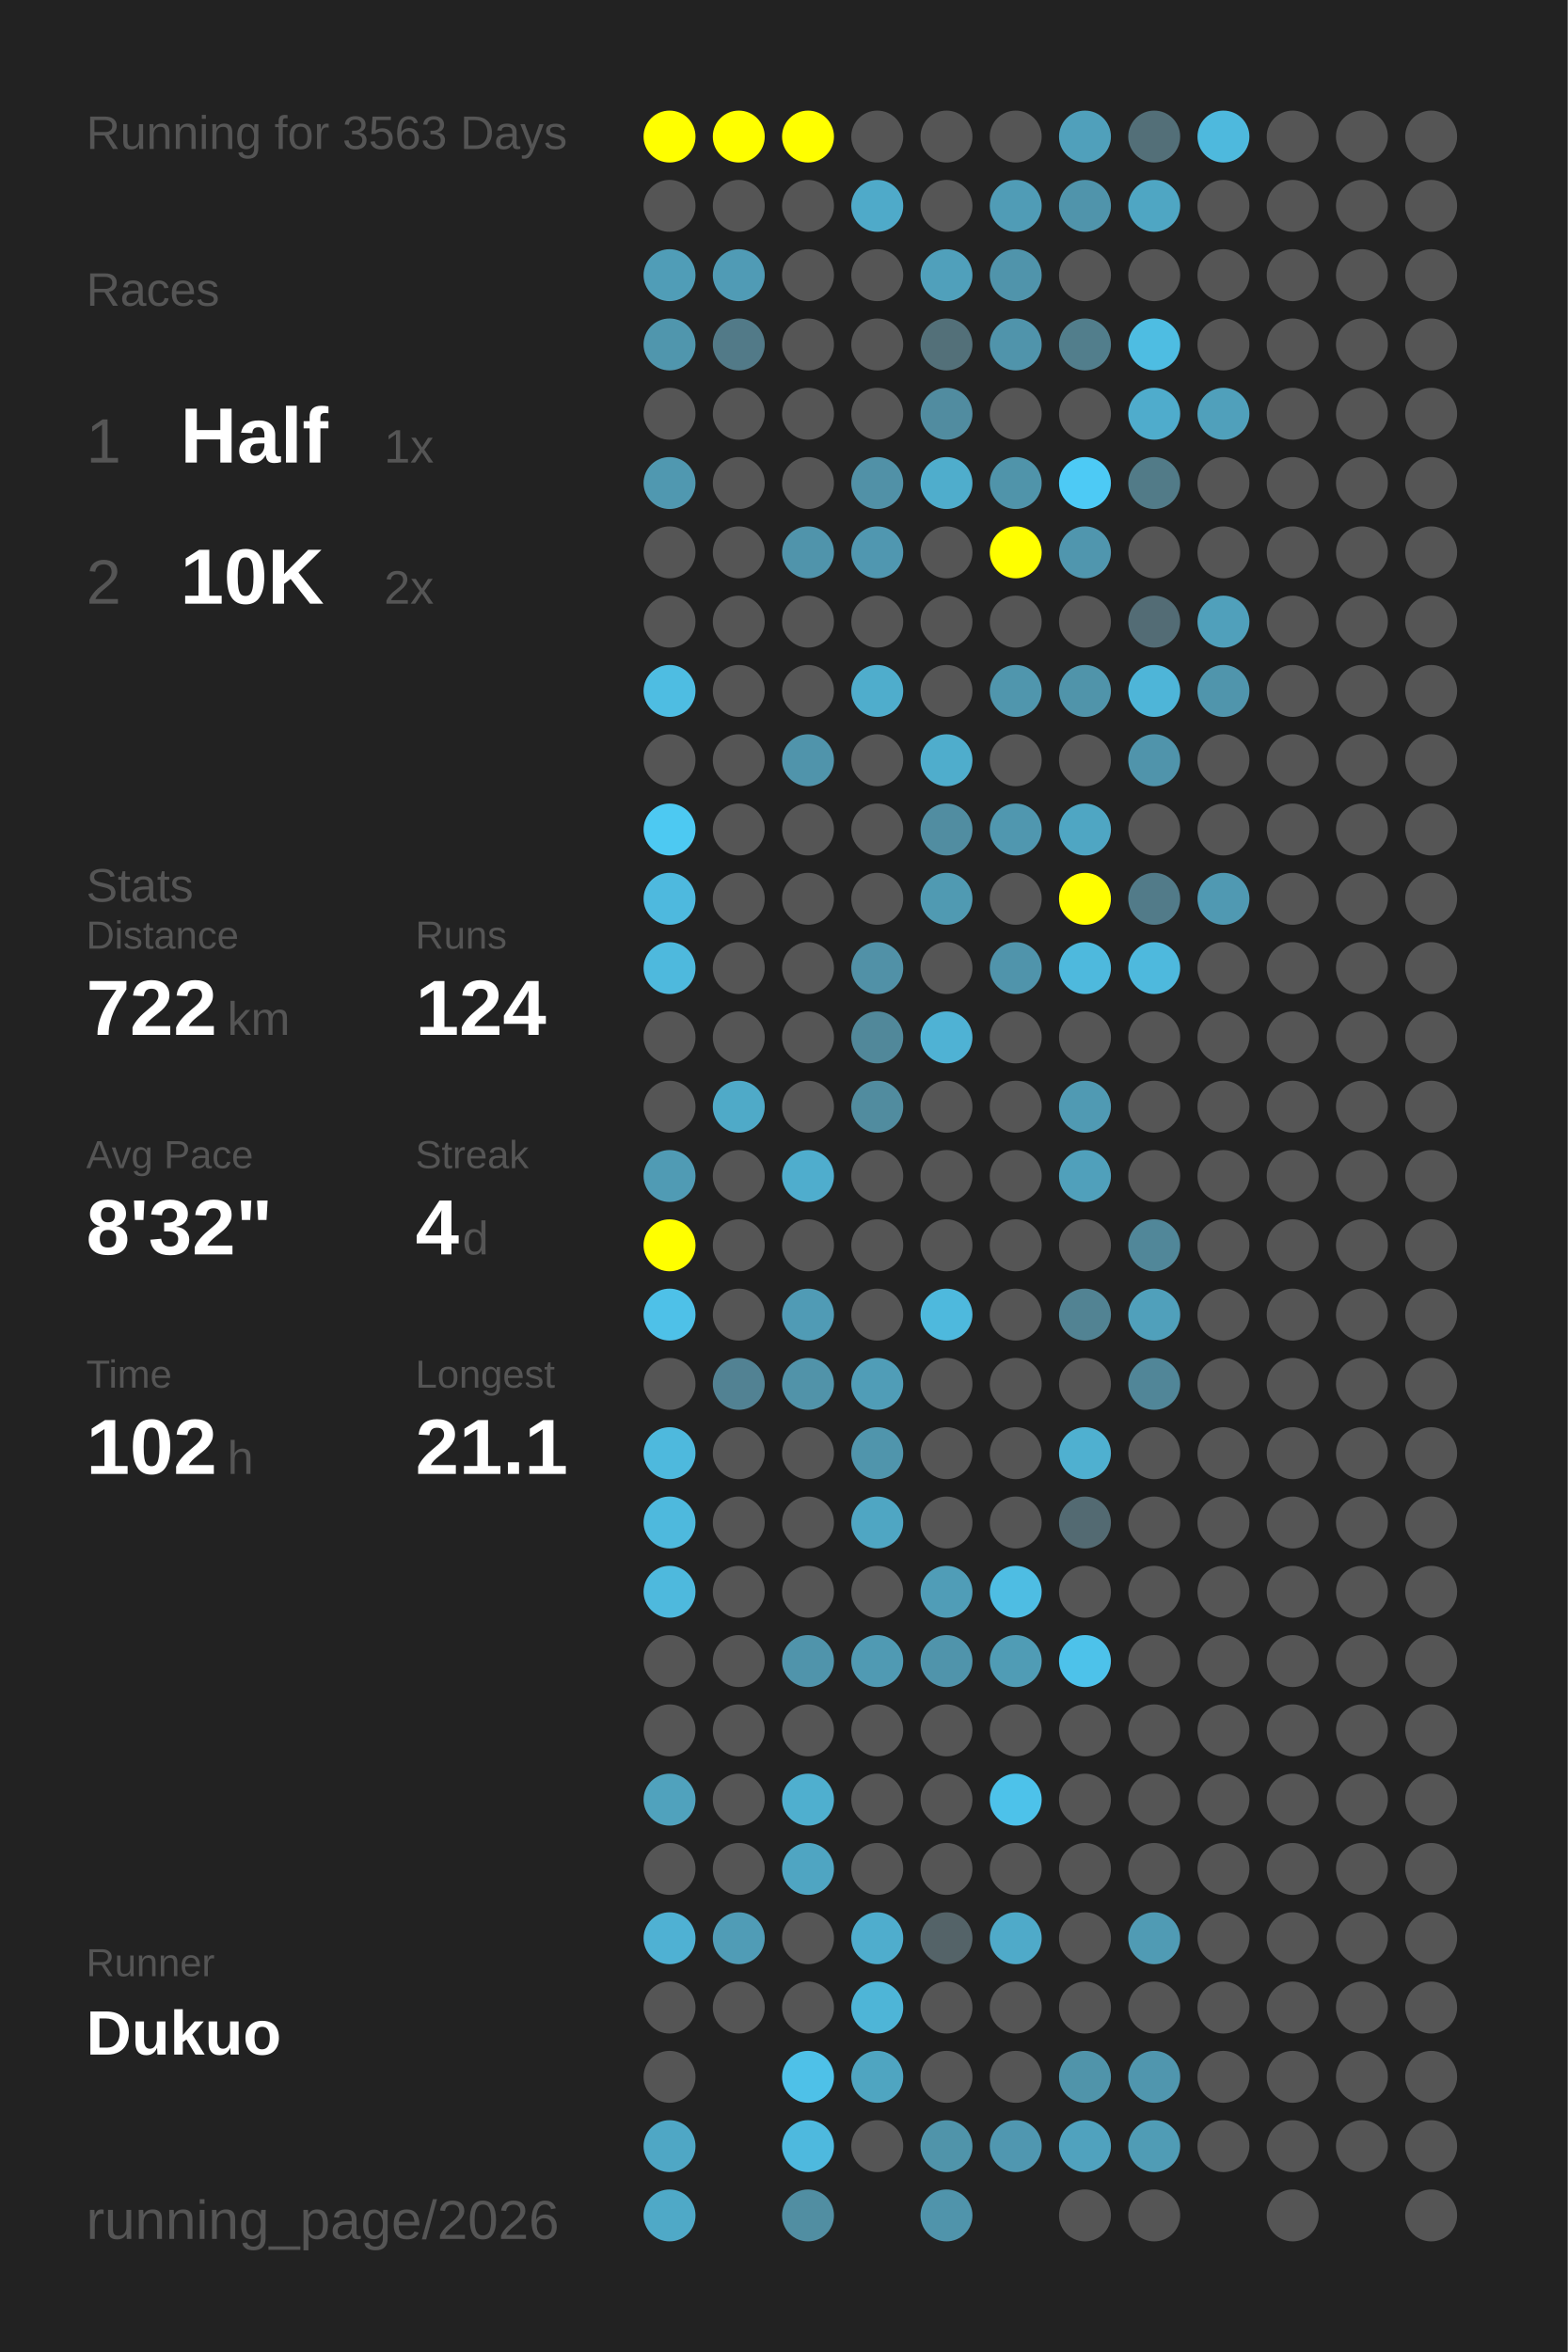
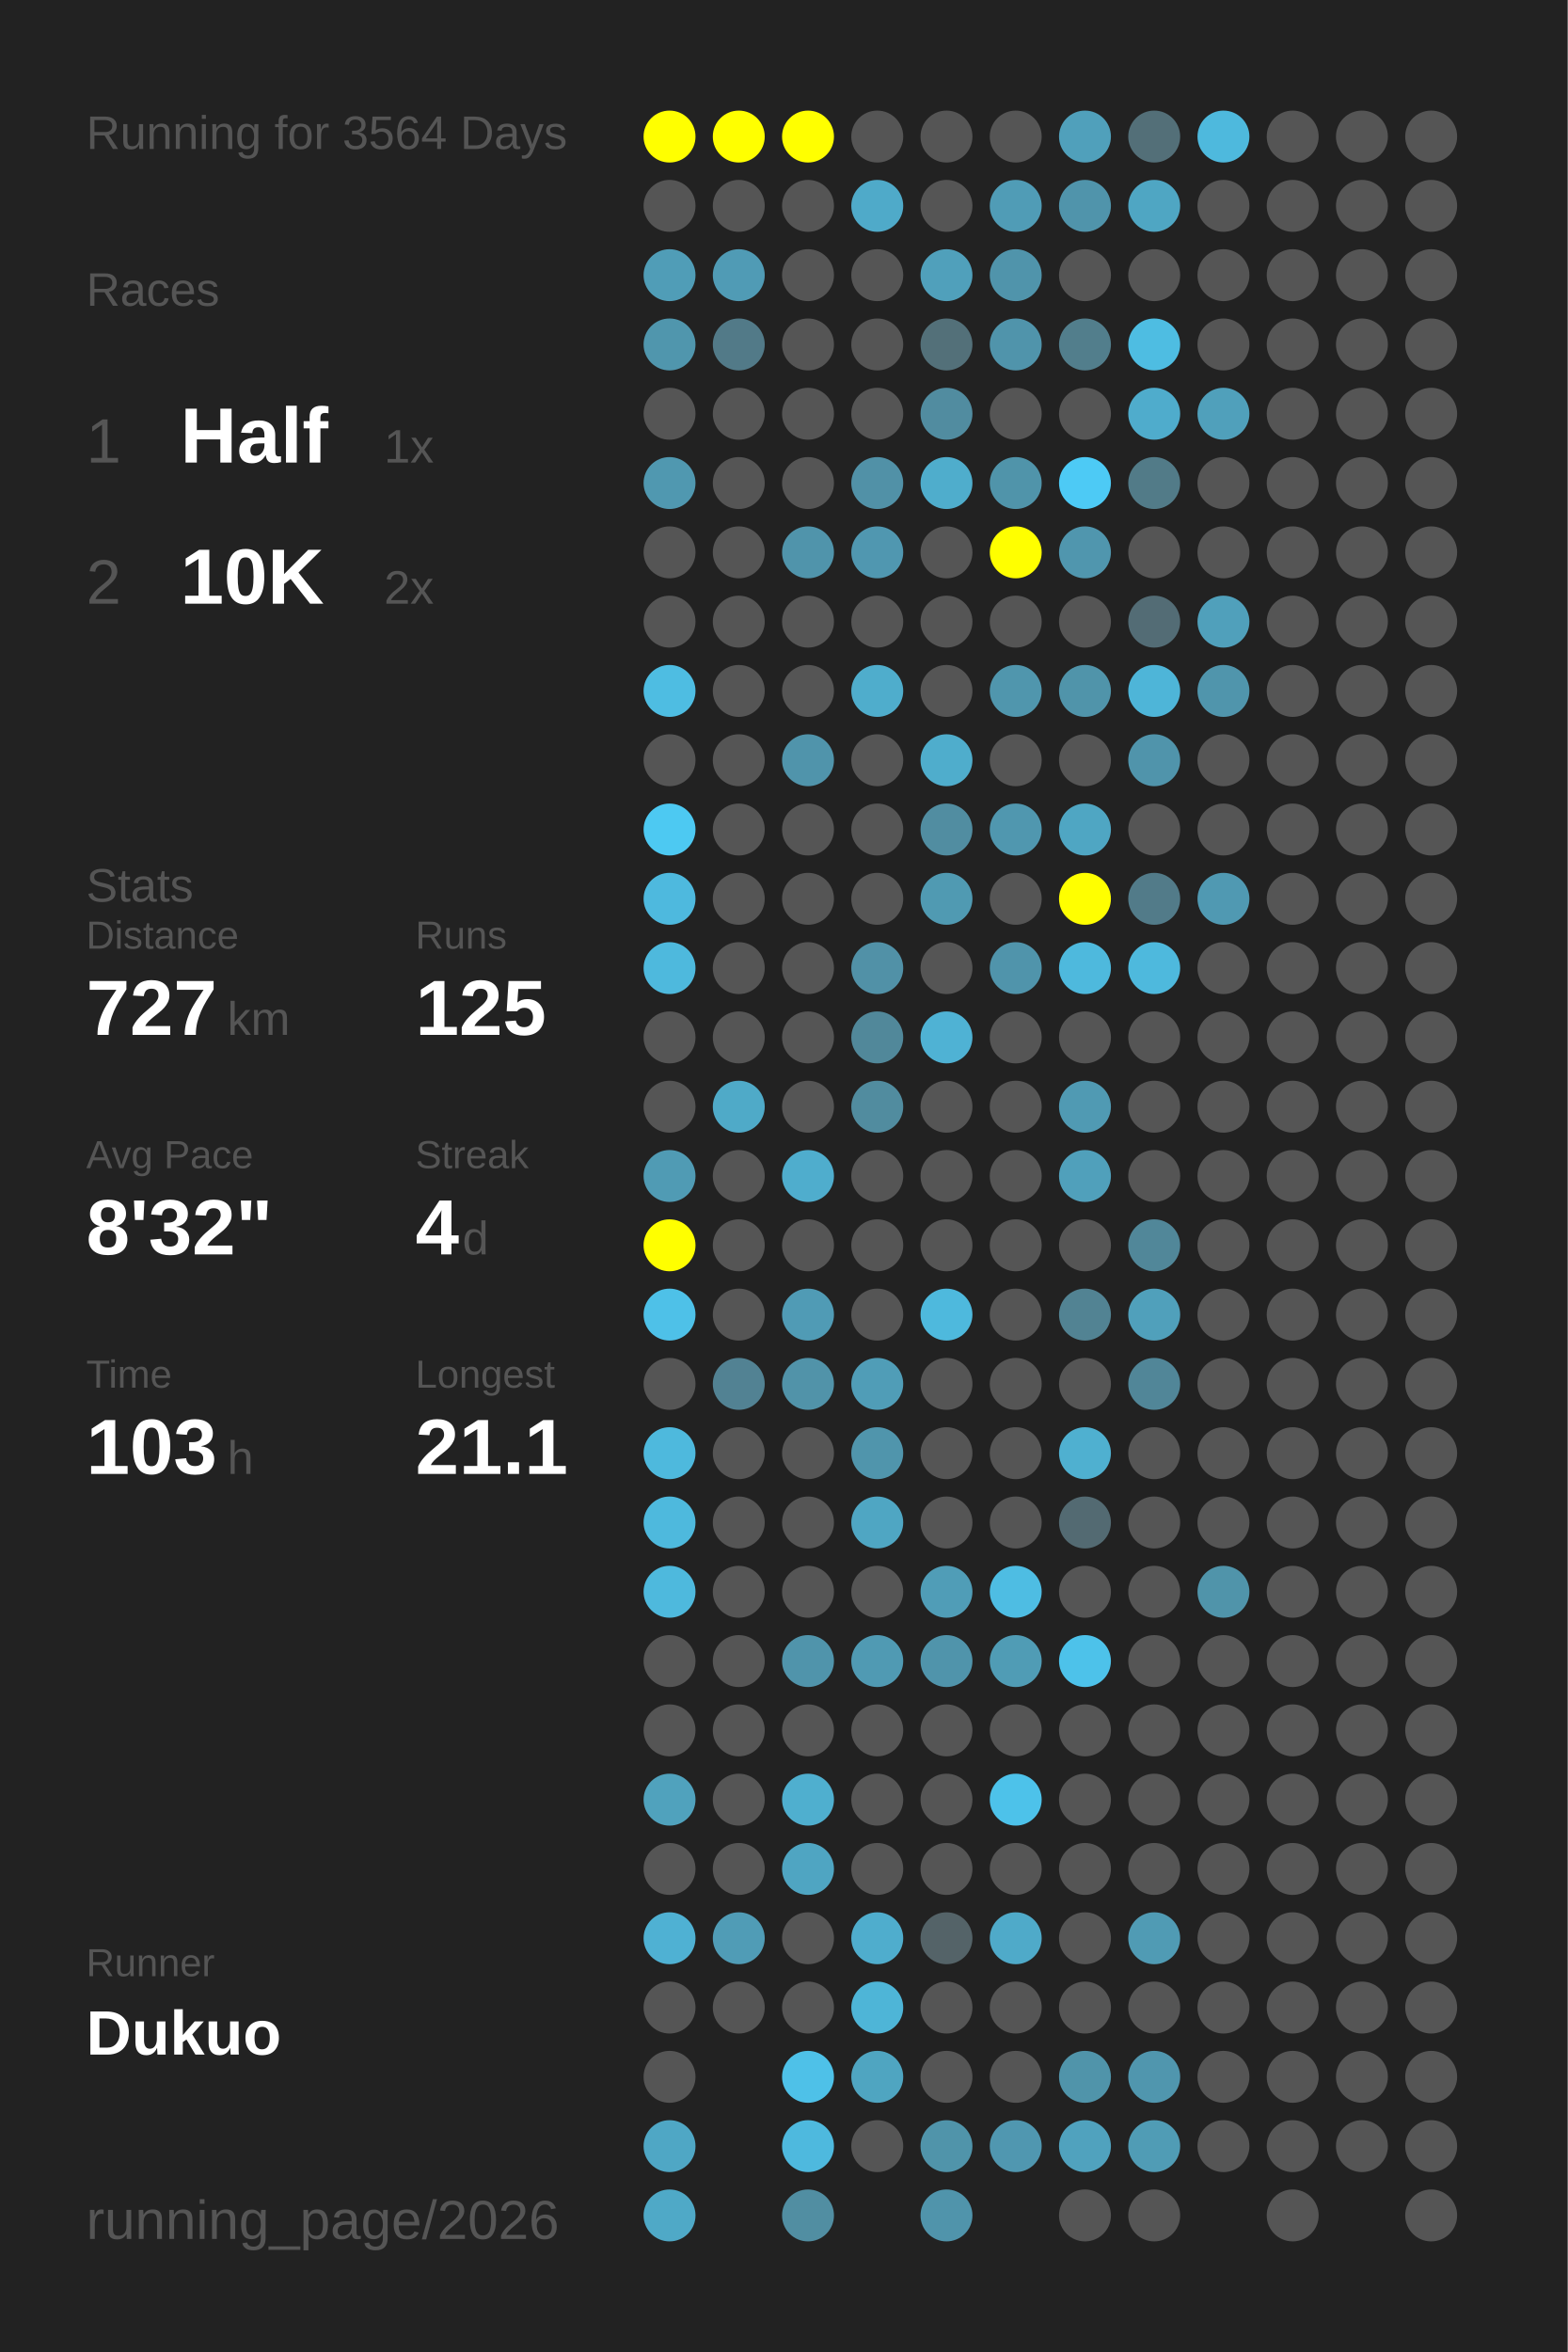
<svg xmlns="http://www.w3.org/2000/svg" baseProfile="full" height="300mm" version="1.1" viewBox="0,0,200,300" width="200mm">
  <defs />
  <rect fill="#222222" height="300" width="200" x="0" y="0" />
-   <text fill="#555555" style="font-size:6px; font-family:Arial;" x="11" y="19">Running for 3563 Days</text>
+   <text fill="#555555" style="font-size:6px; font-family:Arial;" x="11" y="19">Running for 3564 Days</text>
  <text fill="#555555" style="font-size:6px; font-family:Arial;" x="11" y="39">Races</text>
  <text fill="#555555" style="font-size:8px; font-family:Arial;" x="11" y="59">1</text>
  <text fill="#FFFFFF" style="font-size:10px; font-family:Arial; font-weight:bold;" x="23" y="59">Half</text>
  <text fill="#555555" style="font-size:6px; font-family:Arial;" x="49" y="59">1x</text>
  <text fill="#555555" style="font-size:8px; font-family:Arial;" x="11" y="77">2</text>
  <text fill="#FFFFFF" style="font-size:10px; font-family:Arial; font-weight:bold;" x="23" y="77">10K</text>
  <text fill="#555555" style="font-size:6px; font-family:Arial;" x="49" y="77">2x</text>
  <text fill="#555555" style="font-size:6px; font-family:Arial;" x="11" y="115">Stats</text>
  <text fill="#555555" style="font-size:5px; font-family:Arial;" x="11" y="121">Distance</text>
-   <text fill="#FFFFFF" style="font-size:10px; font-family:Arial; font-weight:bold;" x="11" y="132">722</text>
+   <text fill="#FFFFFF" style="font-size:10px; font-family:Arial; font-weight:bold;" x="11" y="132">727</text>
  <text fill="#555555" style="font-size:6px; font-family:Arial;" x="29" y="132">km</text>
  <text fill="#555555" style="font-size:5px; font-family:Arial;" x="53" y="121">Runs</text>
-   <text fill="#FFFFFF" style="font-size:10px; font-family:Arial; font-weight:bold;" x="53" y="132">124</text>
+   <text fill="#FFFFFF" style="font-size:10px; font-family:Arial; font-weight:bold;" x="53" y="132">125</text>
  <text fill="#555555" style="font-size:5px; font-family:Arial;" x="11" y="149">Avg Pace</text>
  <text fill="#FFFFFF" style="font-size:10px; font-family:Arial; font-weight:bold;" x="11" y="160">8'32"</text>
  <text fill="#555555" style="font-size:5px; font-family:Arial;" x="53" y="149">Streak</text>
  <text fill="#FFFFFF" style="font-size:10px; font-family:Arial; font-weight:bold;" x="53" y="160">4</text>
  <text fill="#555555" style="font-size:6px; font-family:Arial;" x="59" y="160">d</text>
  <text fill="#555555" style="font-size:5px; font-family:Arial;" x="11" y="177">Time</text>
-   <text fill="#FFFFFF" style="font-size:10px; font-family:Arial; font-weight:bold;" x="11" y="188">102</text>
+   <text fill="#FFFFFF" style="font-size:10px; font-family:Arial; font-weight:bold;" x="11" y="188">103</text>
  <text fill="#555555" style="font-size:6px; font-family:Arial;" x="29" y="188">h</text>
  <text fill="#555555" style="font-size:5px; font-family:Arial;" x="53" y="177">Longest</text>
  <text fill="#FFFFFF" style="font-size:10px; font-family:Arial; font-weight:bold;" x="53" y="188">21.1</text>
  <text fill="#555555" style="font-size:5px; font-family:Arial;" x="11" y="252.065">Runner</text>
  <text fill="#FFFFFF" style="font-size:8px; font-family:Arial; font-weight:bold;" x="11" y="262.065">Dukuo</text>
  <text fill="#555555" style="font-size:7px; font-family:Arial;" x="11" y="285.581">running_page/2026</text>
  <circle cx="85.417" cy="17.419" fill="#FFFF00" r="3.312" />
  <circle cx="85.417" cy="26.258" fill="#555555" r="3.312" />
  <circle cx="85.417" cy="35.097" fill="#509db7" r="3.312" />
  <circle cx="85.417" cy="43.935" fill="#5096ad" r="3.312" />
  <circle cx="85.417" cy="52.774" fill="#555555" r="3.312" />
  <circle cx="85.417" cy="61.613" fill="#5098b0" r="3.312" />
  <circle cx="85.417" cy="70.452" fill="#555555" r="3.312" />
  <circle cx="85.417" cy="79.29" fill="#555555" r="3.312" />
  <circle cx="85.417" cy="88.129" fill="#4ebde2" r="3.312" />
  <circle cx="85.417" cy="96.968" fill="#555555" r="3.312" />
  <circle cx="85.417" cy="105.806" fill="#4dc9f2" r="3.312" />
  <circle cx="85.417" cy="114.645" fill="#4eb9de" r="3.312" />
  <circle cx="85.417" cy="123.484" fill="#4eb9dd" r="3.312" />
  <circle cx="85.417" cy="132.323" fill="#555555" r="3.312" />
  <circle cx="85.417" cy="141.161" fill="#555555" r="3.312" />
  <circle cx="85.417" cy="150" fill="#509bb4" r="3.312" />
  <circle cx="85.417" cy="158.839" fill="#FFFF00" r="3.312" />
  <circle cx="85.417" cy="167.677" fill="#4ec1e8" r="3.312" />
  <circle cx="85.417" cy="176.516" fill="#555555" r="3.312" />
  <circle cx="85.417" cy="185.355" fill="#4eb9dd" r="3.312" />
  <circle cx="85.417" cy="194.194" fill="#4eb9dd" r="3.312" />
  <circle cx="85.417" cy="203.032" fill="#4eb9dd" r="3.312" />
  <circle cx="85.417" cy="211.871" fill="#555555" r="3.312" />
  <circle cx="85.417" cy="220.71" fill="#555555" r="3.312" />
  <circle cx="85.417" cy="229.548" fill="#50a2bd" r="3.312" />
  <circle cx="85.417" cy="238.387" fill="#555555" r="3.312" />
  <circle cx="85.417" cy="247.226" fill="#4fb1d3" r="3.312" />
  <circle cx="85.417" cy="256.065" fill="#555555" r="3.312" />
  <circle cx="85.417" cy="264.903" fill="#555555" r="3.312" />
  <circle cx="85.417" cy="273.742" fill="#4fa7c5" r="3.312" />
  <circle cx="85.417" cy="282.581" fill="#4fa9c7" r="3.312" />
  <circle cx="94.25" cy="17.419" fill="#FFFF00" r="3.312" />
  <circle cx="94.25" cy="26.258" fill="#555555" r="3.312" />
  <circle cx="94.25" cy="35.097" fill="#509bb5" r="3.312" />
  <circle cx="94.25" cy="43.935" fill="#527a88" r="3.312" />
  <circle cx="94.25" cy="52.774" fill="#555555" r="3.312" />
  <circle cx="94.25" cy="61.613" fill="#555555" r="3.312" />
  <circle cx="94.25" cy="70.452" fill="#555555" r="3.312" />
  <circle cx="94.25" cy="79.29" fill="#555555" r="3.312" />
  <circle cx="94.25" cy="88.129" fill="#555555" r="3.312" />
  <circle cx="94.25" cy="96.968" fill="#555555" r="3.312" />
  <circle cx="94.25" cy="105.806" fill="#555555" r="3.312" />
  <circle cx="94.25" cy="114.645" fill="#555555" r="3.312" />
  <circle cx="94.25" cy="123.484" fill="#555555" r="3.312" />
  <circle cx="94.25" cy="132.323" fill="#555555" r="3.312" />
  <circle cx="94.25" cy="141.161" fill="#4faac8" r="3.312" />
  <circle cx="94.25" cy="150" fill="#555555" r="3.312" />
  <circle cx="94.25" cy="158.839" fill="#555555" r="3.312" />
  <circle cx="94.25" cy="167.677" fill="#555555" r="3.312" />
  <circle cx="94.25" cy="176.516" fill="#528293" r="3.312" />
  <circle cx="94.25" cy="185.355" fill="#555555" r="3.312" />
  <circle cx="94.25" cy="194.194" fill="#555555" r="3.312" />
  <circle cx="94.25" cy="203.032" fill="#555555" r="3.312" />
  <circle cx="94.25" cy="211.871" fill="#555555" r="3.312" />
  <circle cx="94.25" cy="220.71" fill="#555555" r="3.312" />
  <circle cx="94.25" cy="229.548" fill="#555555" r="3.312" />
  <circle cx="94.25" cy="238.387" fill="#555555" r="3.312" />
  <circle cx="94.25" cy="247.226" fill="#509cb6" r="3.312" />
  <circle cx="94.25" cy="256.065" fill="#555555" r="3.312" />
  <circle cx="103.083" cy="17.419" fill="#FFFF00" r="3.312" />
  <circle cx="103.083" cy="26.258" fill="#555555" r="3.312" />
  <circle cx="103.083" cy="35.097" fill="#555555" r="3.312" />
  <circle cx="103.083" cy="43.935" fill="#555555" r="3.312" />
  <circle cx="103.083" cy="52.774" fill="#555555" r="3.312" />
  <circle cx="103.083" cy="61.613" fill="#555555" r="3.312" />
  <circle cx="103.083" cy="70.452" fill="#5094ab" r="3.312" />
  <circle cx="103.083" cy="79.29" fill="#555555" r="3.312" />
  <circle cx="103.083" cy="88.129" fill="#555555" r="3.312" />
  <circle cx="103.083" cy="96.968" fill="#5094ab" r="3.312" />
  <circle cx="103.083" cy="105.806" fill="#555555" r="3.312" />
  <circle cx="103.083" cy="114.645" fill="#555555" r="3.312" />
  <circle cx="103.083" cy="123.484" fill="#555555" r="3.312" />
  <circle cx="103.083" cy="132.323" fill="#555555" r="3.312" />
  <circle cx="103.083" cy="141.161" fill="#555555" r="3.312" />
  <circle cx="103.083" cy="150" fill="#4fadcd" r="3.312" />
  <circle cx="103.083" cy="158.839" fill="#555555" r="3.312" />
  <circle cx="103.083" cy="167.677" fill="#509bb5" r="3.312" />
  <circle cx="103.083" cy="176.516" fill="#5193a9" r="3.312" />
  <circle cx="103.083" cy="185.355" fill="#555555" r="3.312" />
  <circle cx="103.083" cy="194.194" fill="#555555" r="3.312" />
  <circle cx="103.083" cy="203.032" fill="#555555" r="3.312" />
  <circle cx="103.083" cy="211.871" fill="#5094ab" r="3.312" />
  <circle cx="103.083" cy="220.71" fill="#555555" r="3.312" />
  <circle cx="103.083" cy="229.548" fill="#4fafcf" r="3.312" />
  <circle cx="103.083" cy="238.387" fill="#4fa5c2" r="3.312" />
  <circle cx="103.083" cy="247.226" fill="#555555" r="3.312" />
  <circle cx="103.083" cy="256.065" fill="#555555" r="3.312" />
  <circle cx="103.083" cy="264.903" fill="#4ec1e8" r="3.312" />
  <circle cx="103.083" cy="273.742" fill="#4eb9de" r="3.312" />
  <circle cx="103.083" cy="282.581" fill="#518ea2" r="3.312" />
  <circle cx="111.917" cy="17.419" fill="#555555" r="3.312" />
  <circle cx="111.917" cy="26.258" fill="#4faac9" r="3.312" />
  <circle cx="111.917" cy="35.097" fill="#555555" r="3.312" />
  <circle cx="111.917" cy="43.935" fill="#555555" r="3.312" />
  <circle cx="111.917" cy="52.774" fill="#555555" r="3.312" />
  <circle cx="111.917" cy="61.613" fill="#5191a7" r="3.312" />
  <circle cx="111.917" cy="70.452" fill="#5097b0" r="3.312" />
  <circle cx="111.917" cy="79.29" fill="#555555" r="3.312" />
  <circle cx="111.917" cy="88.129" fill="#4fadcc" r="3.312" />
  <circle cx="111.917" cy="96.968" fill="#555555" r="3.312" />
  <circle cx="111.917" cy="105.806" fill="#555555" r="3.312" />
  <circle cx="111.917" cy="114.645" fill="#555555" r="3.312" />
  <circle cx="111.917" cy="123.484" fill="#5191a7" r="3.312" />
  <circle cx="111.917" cy="132.323" fill="#51889a" r="3.312" />
  <circle cx="111.917" cy="141.161" fill="#518c9f" r="3.312" />
  <circle cx="111.917" cy="150" fill="#555555" r="3.312" />
  <circle cx="111.917" cy="158.839" fill="#555555" r="3.312" />
  <circle cx="111.917" cy="167.677" fill="#555555" r="3.312" />
  <circle cx="111.917" cy="176.516" fill="#509db7" r="3.312" />
  <circle cx="111.917" cy="185.355" fill="#5095ac" r="3.312" />
  <circle cx="111.917" cy="194.194" fill="#4fa6c3" r="3.312" />
  <circle cx="111.917" cy="203.032" fill="#555555" r="3.312" />
  <circle cx="111.917" cy="211.871" fill="#509ab3" r="3.312" />
  <circle cx="111.917" cy="220.71" fill="#555555" r="3.312" />
  <circle cx="111.917" cy="229.548" fill="#555555" r="3.312" />
  <circle cx="111.917" cy="238.387" fill="#555555" r="3.312" />
  <circle cx="111.917" cy="247.226" fill="#4fadcd" r="3.312" />
  <circle cx="111.917" cy="256.065" fill="#4eb5d7" r="3.312" />
  <circle cx="111.917" cy="264.903" fill="#4fa5c1" r="3.312" />
  <circle cx="111.917" cy="273.742" fill="#555555" r="3.312" />
  <circle cx="120.75" cy="17.419" fill="#555555" r="3.312" />
  <circle cx="120.75" cy="26.258" fill="#555555" r="3.312" />
  <circle cx="120.75" cy="35.097" fill="#50a0bb" r="3.312" />
  <circle cx="120.75" cy="43.935" fill="#537079" r="3.312" />
  <circle cx="120.75" cy="52.774" fill="#518ca0" r="3.312" />
  <circle cx="120.75" cy="61.613" fill="#4fadcc" r="3.312" />
  <circle cx="120.75" cy="70.452" fill="#555555" r="3.312" />
  <circle cx="120.75" cy="79.29" fill="#555555" r="3.312" />
  <circle cx="120.75" cy="88.129" fill="#555555" r="3.312" />
  <circle cx="120.75" cy="96.968" fill="#4fadcc" r="3.312" />
  <circle cx="120.75" cy="105.806" fill="#518da1" r="3.312" />
  <circle cx="120.75" cy="114.645" fill="#509ab2" r="3.312" />
  <circle cx="120.75" cy="123.484" fill="#555555" r="3.312" />
  <circle cx="120.75" cy="132.323" fill="#4fb2d4" r="3.312" />
  <circle cx="120.75" cy="141.161" fill="#555555" r="3.312" />
  <circle cx="120.75" cy="150" fill="#555555" r="3.312" />
  <circle cx="120.75" cy="158.839" fill="#555555" r="3.312" />
  <circle cx="120.75" cy="167.677" fill="#4eb9dd" r="3.312" />
  <circle cx="120.75" cy="176.516" fill="#555555" r="3.312" />
  <circle cx="120.75" cy="185.355" fill="#555555" r="3.312" />
  <circle cx="120.75" cy="194.194" fill="#555555" r="3.312" />
  <circle cx="120.75" cy="203.032" fill="#509db7" r="3.312" />
  <circle cx="120.75" cy="211.871" fill="#5094ab" r="3.312" />
  <circle cx="120.75" cy="220.71" fill="#555555" r="3.312" />
  <circle cx="120.75" cy="229.548" fill="#555555" r="3.312" />
  <circle cx="120.75" cy="238.387" fill="#555555" r="3.312" />
  <circle cx="120.75" cy="247.226" fill="#546368" r="3.312" />
  <circle cx="120.75" cy="256.065" fill="#555555" r="3.312" />
  <circle cx="120.75" cy="264.903" fill="#555555" r="3.312" />
  <circle cx="120.75" cy="273.742" fill="#5094aa" r="3.312" />
  <circle cx="120.75" cy="282.581" fill="#5094ab" r="3.312" />
  <circle cx="129.583" cy="17.419" fill="#555555" r="3.312" />
  <circle cx="129.583" cy="26.258" fill="#509cb6" r="3.312" />
  <circle cx="129.583" cy="35.097" fill="#5094ab" r="3.312" />
  <circle cx="129.583" cy="43.935" fill="#5094ab" r="3.312" />
  <circle cx="129.583" cy="52.774" fill="#555555" r="3.312" />
  <circle cx="129.583" cy="61.613" fill="#5094aa" r="3.312" />
  <circle cx="129.583" cy="70.452" fill="#FFFF00" r="3.312" />
  <circle cx="129.583" cy="79.29" fill="#555555" r="3.312" />
  <circle cx="129.583" cy="88.129" fill="#5096ad" r="3.312" />
  <circle cx="129.583" cy="96.968" fill="#555555" r="3.312" />
  <circle cx="129.583" cy="105.806" fill="#5097af" r="3.312" />
  <circle cx="129.583" cy="114.645" fill="#555555" r="3.312" />
  <circle cx="129.583" cy="123.484" fill="#5094ab" r="3.312" />
  <circle cx="129.583" cy="132.323" fill="#555555" r="3.312" />
  <circle cx="129.583" cy="141.161" fill="#555555" r="3.312" />
  <circle cx="129.583" cy="150" fill="#555555" r="3.312" />
  <circle cx="129.583" cy="158.839" fill="#555555" r="3.312" />
  <circle cx="129.583" cy="167.677" fill="#555555" r="3.312" />
  <circle cx="129.583" cy="176.516" fill="#555555" r="3.312" />
  <circle cx="129.583" cy="185.355" fill="#555555" r="3.312" />
  <circle cx="129.583" cy="194.194" fill="#555555" r="3.312" />
  <circle cx="129.583" cy="203.032" fill="#4ebde3" r="3.312" />
  <circle cx="129.583" cy="211.871" fill="#509cb5" r="3.312" />
  <circle cx="129.583" cy="220.71" fill="#555555" r="3.312" />
  <circle cx="129.583" cy="229.548" fill="#4dc2ea" r="3.312" />
  <circle cx="129.583" cy="238.387" fill="#555555" r="3.312" />
  <circle cx="129.583" cy="247.226" fill="#4faac9" r="3.312" />
  <circle cx="129.583" cy="256.065" fill="#555555" r="3.312" />
  <circle cx="129.583" cy="264.903" fill="#555555" r="3.312" />
  <circle cx="129.583" cy="273.742" fill="#5097b0" r="3.312" />
  <circle cx="138.417" cy="17.419" fill="#50a0bb" r="3.312" />
  <circle cx="138.417" cy="26.258" fill="#5094ab" r="3.312" />
  <circle cx="138.417" cy="35.097" fill="#555555" r="3.312" />
  <circle cx="138.417" cy="43.935" fill="#527e8c" r="3.312" />
  <circle cx="138.417" cy="52.774" fill="#555555" r="3.312" />
  <circle cx="138.417" cy="61.613" fill="#4dcaf5" r="3.312" />
  <circle cx="138.417" cy="70.452" fill="#5096ae" r="3.312" />
  <circle cx="138.417" cy="79.29" fill="#555555" r="3.312" />
  <circle cx="138.417" cy="88.129" fill="#5094aa" r="3.312" />
  <circle cx="138.417" cy="96.968" fill="#555555" r="3.312" />
  <circle cx="138.417" cy="105.806" fill="#4fa6c3" r="3.312" />
  <circle cx="138.417" cy="114.645" fill="#FFFF00" r="3.312" />
  <circle cx="138.417" cy="123.484" fill="#4eb9dd" r="3.312" />
  <circle cx="138.417" cy="132.323" fill="#555555" r="3.312" />
  <circle cx="138.417" cy="141.161" fill="#509ab3" r="3.312" />
  <circle cx="138.417" cy="150" fill="#50a0bb" r="3.312" />
  <circle cx="138.417" cy="158.839" fill="#555555" r="3.312" />
  <circle cx="138.417" cy="167.677" fill="#528393" r="3.312" />
  <circle cx="138.417" cy="176.516" fill="#555555" r="3.312" />
  <circle cx="138.417" cy="185.355" fill="#4fb0d0" r="3.312" />
  <circle cx="138.417" cy="194.194" fill="#536a72" r="3.312" />
  <circle cx="138.417" cy="203.032" fill="#555555" r="3.312" />
  <circle cx="138.417" cy="211.871" fill="#4dc2ea" r="3.312" />
  <circle cx="138.417" cy="220.71" fill="#555555" r="3.312" />
  <circle cx="138.417" cy="229.548" fill="#555555" r="3.312" />
  <circle cx="138.417" cy="238.387" fill="#555555" r="3.312" />
  <circle cx="138.417" cy="247.226" fill="#555555" r="3.312" />
  <circle cx="138.417" cy="256.065" fill="#555555" r="3.312" />
  <circle cx="138.417" cy="264.903" fill="#5094aa" r="3.312" />
  <circle cx="138.417" cy="273.742" fill="#50a2be" r="3.312" />
  <circle cx="138.417" cy="282.581" fill="#555555" r="3.312" />
  <circle cx="147.25" cy="17.419" fill="#536f78" r="3.312" />
  <circle cx="147.25" cy="26.258" fill="#4fa6c3" r="3.312" />
  <circle cx="147.25" cy="35.097" fill="#555555" r="3.312" />
  <circle cx="147.25" cy="43.935" fill="#4ebde2" r="3.312" />
  <circle cx="147.25" cy="52.774" fill="#4faccc" r="3.312" />
  <circle cx="147.25" cy="61.613" fill="#527b88" r="3.312" />
  <circle cx="147.25" cy="70.452" fill="#555555" r="3.312" />
  <circle cx="147.25" cy="79.29" fill="#536c75" r="3.312" />
  <circle cx="147.25" cy="88.129" fill="#4eb5d8" r="3.312" />
  <circle cx="147.25" cy="96.968" fill="#5094ab" r="3.312" />
  <circle cx="147.25" cy="105.806" fill="#555555" r="3.312" />
  <circle cx="147.25" cy="114.645" fill="#527b89" r="3.312" />
  <circle cx="147.25" cy="123.484" fill="#4eb9dd" r="3.312" />
  <circle cx="147.25" cy="132.323" fill="#555555" r="3.312" />
  <circle cx="147.25" cy="141.161" fill="#555555" r="3.312" />
  <circle cx="147.25" cy="150" fill="#555555" r="3.312" />
  <circle cx="147.25" cy="158.839" fill="#518799" r="3.312" />
  <circle cx="147.25" cy="167.677" fill="#50a0bb" r="3.312" />
  <circle cx="147.25" cy="176.516" fill="#518698" r="3.312" />
  <circle cx="147.25" cy="185.355" fill="#555555" r="3.312" />
  <circle cx="147.25" cy="194.194" fill="#555555" r="3.312" />
  <circle cx="147.25" cy="203.032" fill="#555555" r="3.312" />
  <circle cx="147.25" cy="211.871" fill="#555555" r="3.312" />
  <circle cx="147.25" cy="220.71" fill="#555555" r="3.312" />
  <circle cx="147.25" cy="229.548" fill="#555555" r="3.312" />
  <circle cx="147.25" cy="238.387" fill="#555555" r="3.312" />
  <circle cx="147.25" cy="247.226" fill="#509bb4" r="3.312" />
  <circle cx="147.25" cy="256.065" fill="#555555" r="3.312" />
  <circle cx="147.25" cy="264.903" fill="#5096ae" r="3.312" />
  <circle cx="147.25" cy="273.742" fill="#509cb5" r="3.312" />
  <circle cx="147.25" cy="282.581" fill="#555555" r="3.312" />
  <circle cx="156.083" cy="17.419" fill="#4eb9dd" r="3.312" />
  <circle cx="156.083" cy="26.258" fill="#555555" r="3.312" />
  <circle cx="156.083" cy="35.097" fill="#555555" r="3.312" />
  <circle cx="156.083" cy="43.935" fill="#555555" r="3.312" />
  <circle cx="156.083" cy="52.774" fill="#50a0bb" r="3.312" />
  <circle cx="156.083" cy="61.613" fill="#555555" r="3.312" />
  <circle cx="156.083" cy="70.452" fill="#555555" r="3.312" />
  <circle cx="156.083" cy="79.29" fill="#50a0bb" r="3.312" />
  <circle cx="156.083" cy="88.129" fill="#5095ac" r="3.312" />
  <circle cx="156.083" cy="96.968" fill="#555555" r="3.312" />
  <circle cx="156.083" cy="105.806" fill="#555555" r="3.312" />
  <circle cx="156.083" cy="114.645" fill="#5099b2" r="3.312" />
  <circle cx="156.083" cy="123.484" fill="#555555" r="3.312" />
  <circle cx="156.083" cy="132.323" fill="#555555" r="3.312" />
  <circle cx="156.083" cy="141.161" fill="#555555" r="3.312" />
  <circle cx="156.083" cy="150" fill="#555555" r="3.312" />
  <circle cx="156.083" cy="158.839" fill="#555555" r="3.312" />
  <circle cx="156.083" cy="167.677" fill="#555555" r="3.312" />
  <circle cx="156.083" cy="176.516" fill="#555555" r="3.312" />
  <circle cx="156.083" cy="185.355" fill="#555555" r="3.312" />
  <circle cx="156.083" cy="194.194" fill="#555555" r="3.312" />
-   <circle cx="156.083" cy="203.032" fill="#555555" r="3.312" />
+   <circle cx="156.083" cy="203.032" fill="#5094aa" r="3.312" />
  <circle cx="156.083" cy="211.871" fill="#555555" r="3.312" />
  <circle cx="156.083" cy="220.71" fill="#555555" r="3.312" />
  <circle cx="156.083" cy="229.548" fill="#555555" r="3.312" />
  <circle cx="156.083" cy="238.387" fill="#555555" r="3.312" />
  <circle cx="156.083" cy="247.226" fill="#555555" r="3.312" />
  <circle cx="156.083" cy="256.065" fill="#555555" r="3.312" />
  <circle cx="156.083" cy="264.903" fill="#555555" r="3.312" />
  <circle cx="156.083" cy="273.742" fill="#555555" r="3.312" />
  <circle cx="164.917" cy="17.419" fill="#555555" r="3.312" />
  <circle cx="164.917" cy="26.258" fill="#555555" r="3.312" />
  <circle cx="164.917" cy="35.097" fill="#555555" r="3.312" />
  <circle cx="164.917" cy="43.935" fill="#555555" r="3.312" />
  <circle cx="164.917" cy="52.774" fill="#555555" r="3.312" />
  <circle cx="164.917" cy="61.613" fill="#555555" r="3.312" />
  <circle cx="164.917" cy="70.452" fill="#555555" r="3.312" />
  <circle cx="164.917" cy="79.29" fill="#555555" r="3.312" />
  <circle cx="164.917" cy="88.129" fill="#555555" r="3.312" />
  <circle cx="164.917" cy="96.968" fill="#555555" r="3.312" />
  <circle cx="164.917" cy="105.806" fill="#555555" r="3.312" />
  <circle cx="164.917" cy="114.645" fill="#555555" r="3.312" />
  <circle cx="164.917" cy="123.484" fill="#555555" r="3.312" />
  <circle cx="164.917" cy="132.323" fill="#555555" r="3.312" />
  <circle cx="164.917" cy="141.161" fill="#555555" r="3.312" />
  <circle cx="164.917" cy="150" fill="#555555" r="3.312" />
  <circle cx="164.917" cy="158.839" fill="#555555" r="3.312" />
  <circle cx="164.917" cy="167.677" fill="#555555" r="3.312" />
  <circle cx="164.917" cy="176.516" fill="#555555" r="3.312" />
  <circle cx="164.917" cy="185.355" fill="#555555" r="3.312" />
  <circle cx="164.917" cy="194.194" fill="#555555" r="3.312" />
  <circle cx="164.917" cy="203.032" fill="#555555" r="3.312" />
  <circle cx="164.917" cy="211.871" fill="#555555" r="3.312" />
  <circle cx="164.917" cy="220.71" fill="#555555" r="3.312" />
  <circle cx="164.917" cy="229.548" fill="#555555" r="3.312" />
  <circle cx="164.917" cy="238.387" fill="#555555" r="3.312" />
  <circle cx="164.917" cy="247.226" fill="#555555" r="3.312" />
  <circle cx="164.917" cy="256.065" fill="#555555" r="3.312" />
  <circle cx="164.917" cy="264.903" fill="#555555" r="3.312" />
  <circle cx="164.917" cy="273.742" fill="#555555" r="3.312" />
  <circle cx="164.917" cy="282.581" fill="#555555" r="3.312" />
  <circle cx="173.75" cy="17.419" fill="#555555" r="3.312" />
  <circle cx="173.75" cy="26.258" fill="#555555" r="3.312" />
  <circle cx="173.75" cy="35.097" fill="#555555" r="3.312" />
  <circle cx="173.75" cy="43.935" fill="#555555" r="3.312" />
  <circle cx="173.75" cy="52.774" fill="#555555" r="3.312" />
  <circle cx="173.75" cy="61.613" fill="#555555" r="3.312" />
  <circle cx="173.75" cy="70.452" fill="#555555" r="3.312" />
  <circle cx="173.75" cy="79.29" fill="#555555" r="3.312" />
  <circle cx="173.75" cy="88.129" fill="#555555" r="3.312" />
  <circle cx="173.75" cy="96.968" fill="#555555" r="3.312" />
  <circle cx="173.75" cy="105.806" fill="#555555" r="3.312" />
  <circle cx="173.75" cy="114.645" fill="#555555" r="3.312" />
  <circle cx="173.75" cy="123.484" fill="#555555" r="3.312" />
  <circle cx="173.75" cy="132.323" fill="#555555" r="3.312" />
  <circle cx="173.75" cy="141.161" fill="#555555" r="3.312" />
  <circle cx="173.75" cy="150" fill="#555555" r="3.312" />
  <circle cx="173.75" cy="158.839" fill="#555555" r="3.312" />
  <circle cx="173.75" cy="167.677" fill="#555555" r="3.312" />
  <circle cx="173.75" cy="176.516" fill="#555555" r="3.312" />
  <circle cx="173.75" cy="185.355" fill="#555555" r="3.312" />
  <circle cx="173.75" cy="194.194" fill="#555555" r="3.312" />
  <circle cx="173.75" cy="203.032" fill="#555555" r="3.312" />
  <circle cx="173.75" cy="211.871" fill="#555555" r="3.312" />
  <circle cx="173.75" cy="220.71" fill="#555555" r="3.312" />
  <circle cx="173.75" cy="229.548" fill="#555555" r="3.312" />
  <circle cx="173.75" cy="238.387" fill="#555555" r="3.312" />
  <circle cx="173.75" cy="247.226" fill="#555555" r="3.312" />
  <circle cx="173.75" cy="256.065" fill="#555555" r="3.312" />
  <circle cx="173.75" cy="264.903" fill="#555555" r="3.312" />
  <circle cx="173.75" cy="273.742" fill="#555555" r="3.312" />
  <circle cx="182.583" cy="17.419" fill="#555555" r="3.312" />
  <circle cx="182.583" cy="26.258" fill="#555555" r="3.312" />
  <circle cx="182.583" cy="35.097" fill="#555555" r="3.312" />
  <circle cx="182.583" cy="43.935" fill="#555555" r="3.312" />
  <circle cx="182.583" cy="52.774" fill="#555555" r="3.312" />
  <circle cx="182.583" cy="61.613" fill="#555555" r="3.312" />
  <circle cx="182.583" cy="70.452" fill="#555555" r="3.312" />
  <circle cx="182.583" cy="79.29" fill="#555555" r="3.312" />
  <circle cx="182.583" cy="88.129" fill="#555555" r="3.312" />
  <circle cx="182.583" cy="96.968" fill="#555555" r="3.312" />
  <circle cx="182.583" cy="105.806" fill="#555555" r="3.312" />
  <circle cx="182.583" cy="114.645" fill="#555555" r="3.312" />
  <circle cx="182.583" cy="123.484" fill="#555555" r="3.312" />
  <circle cx="182.583" cy="132.323" fill="#555555" r="3.312" />
  <circle cx="182.583" cy="141.161" fill="#555555" r="3.312" />
  <circle cx="182.583" cy="150" fill="#555555" r="3.312" />
  <circle cx="182.583" cy="158.839" fill="#555555" r="3.312" />
  <circle cx="182.583" cy="167.677" fill="#555555" r="3.312" />
  <circle cx="182.583" cy="176.516" fill="#555555" r="3.312" />
  <circle cx="182.583" cy="185.355" fill="#555555" r="3.312" />
  <circle cx="182.583" cy="194.194" fill="#555555" r="3.312" />
  <circle cx="182.583" cy="203.032" fill="#555555" r="3.312" />
  <circle cx="182.583" cy="211.871" fill="#555555" r="3.312" />
  <circle cx="182.583" cy="220.71" fill="#555555" r="3.312" />
  <circle cx="182.583" cy="229.548" fill="#555555" r="3.312" />
  <circle cx="182.583" cy="238.387" fill="#555555" r="3.312" />
  <circle cx="182.583" cy="247.226" fill="#555555" r="3.312" />
  <circle cx="182.583" cy="256.065" fill="#555555" r="3.312" />
  <circle cx="182.583" cy="264.903" fill="#555555" r="3.312" />
  <circle cx="182.583" cy="273.742" fill="#555555" r="3.312" />
  <circle cx="182.583" cy="282.581" fill="#555555" r="3.312" />
</svg>
